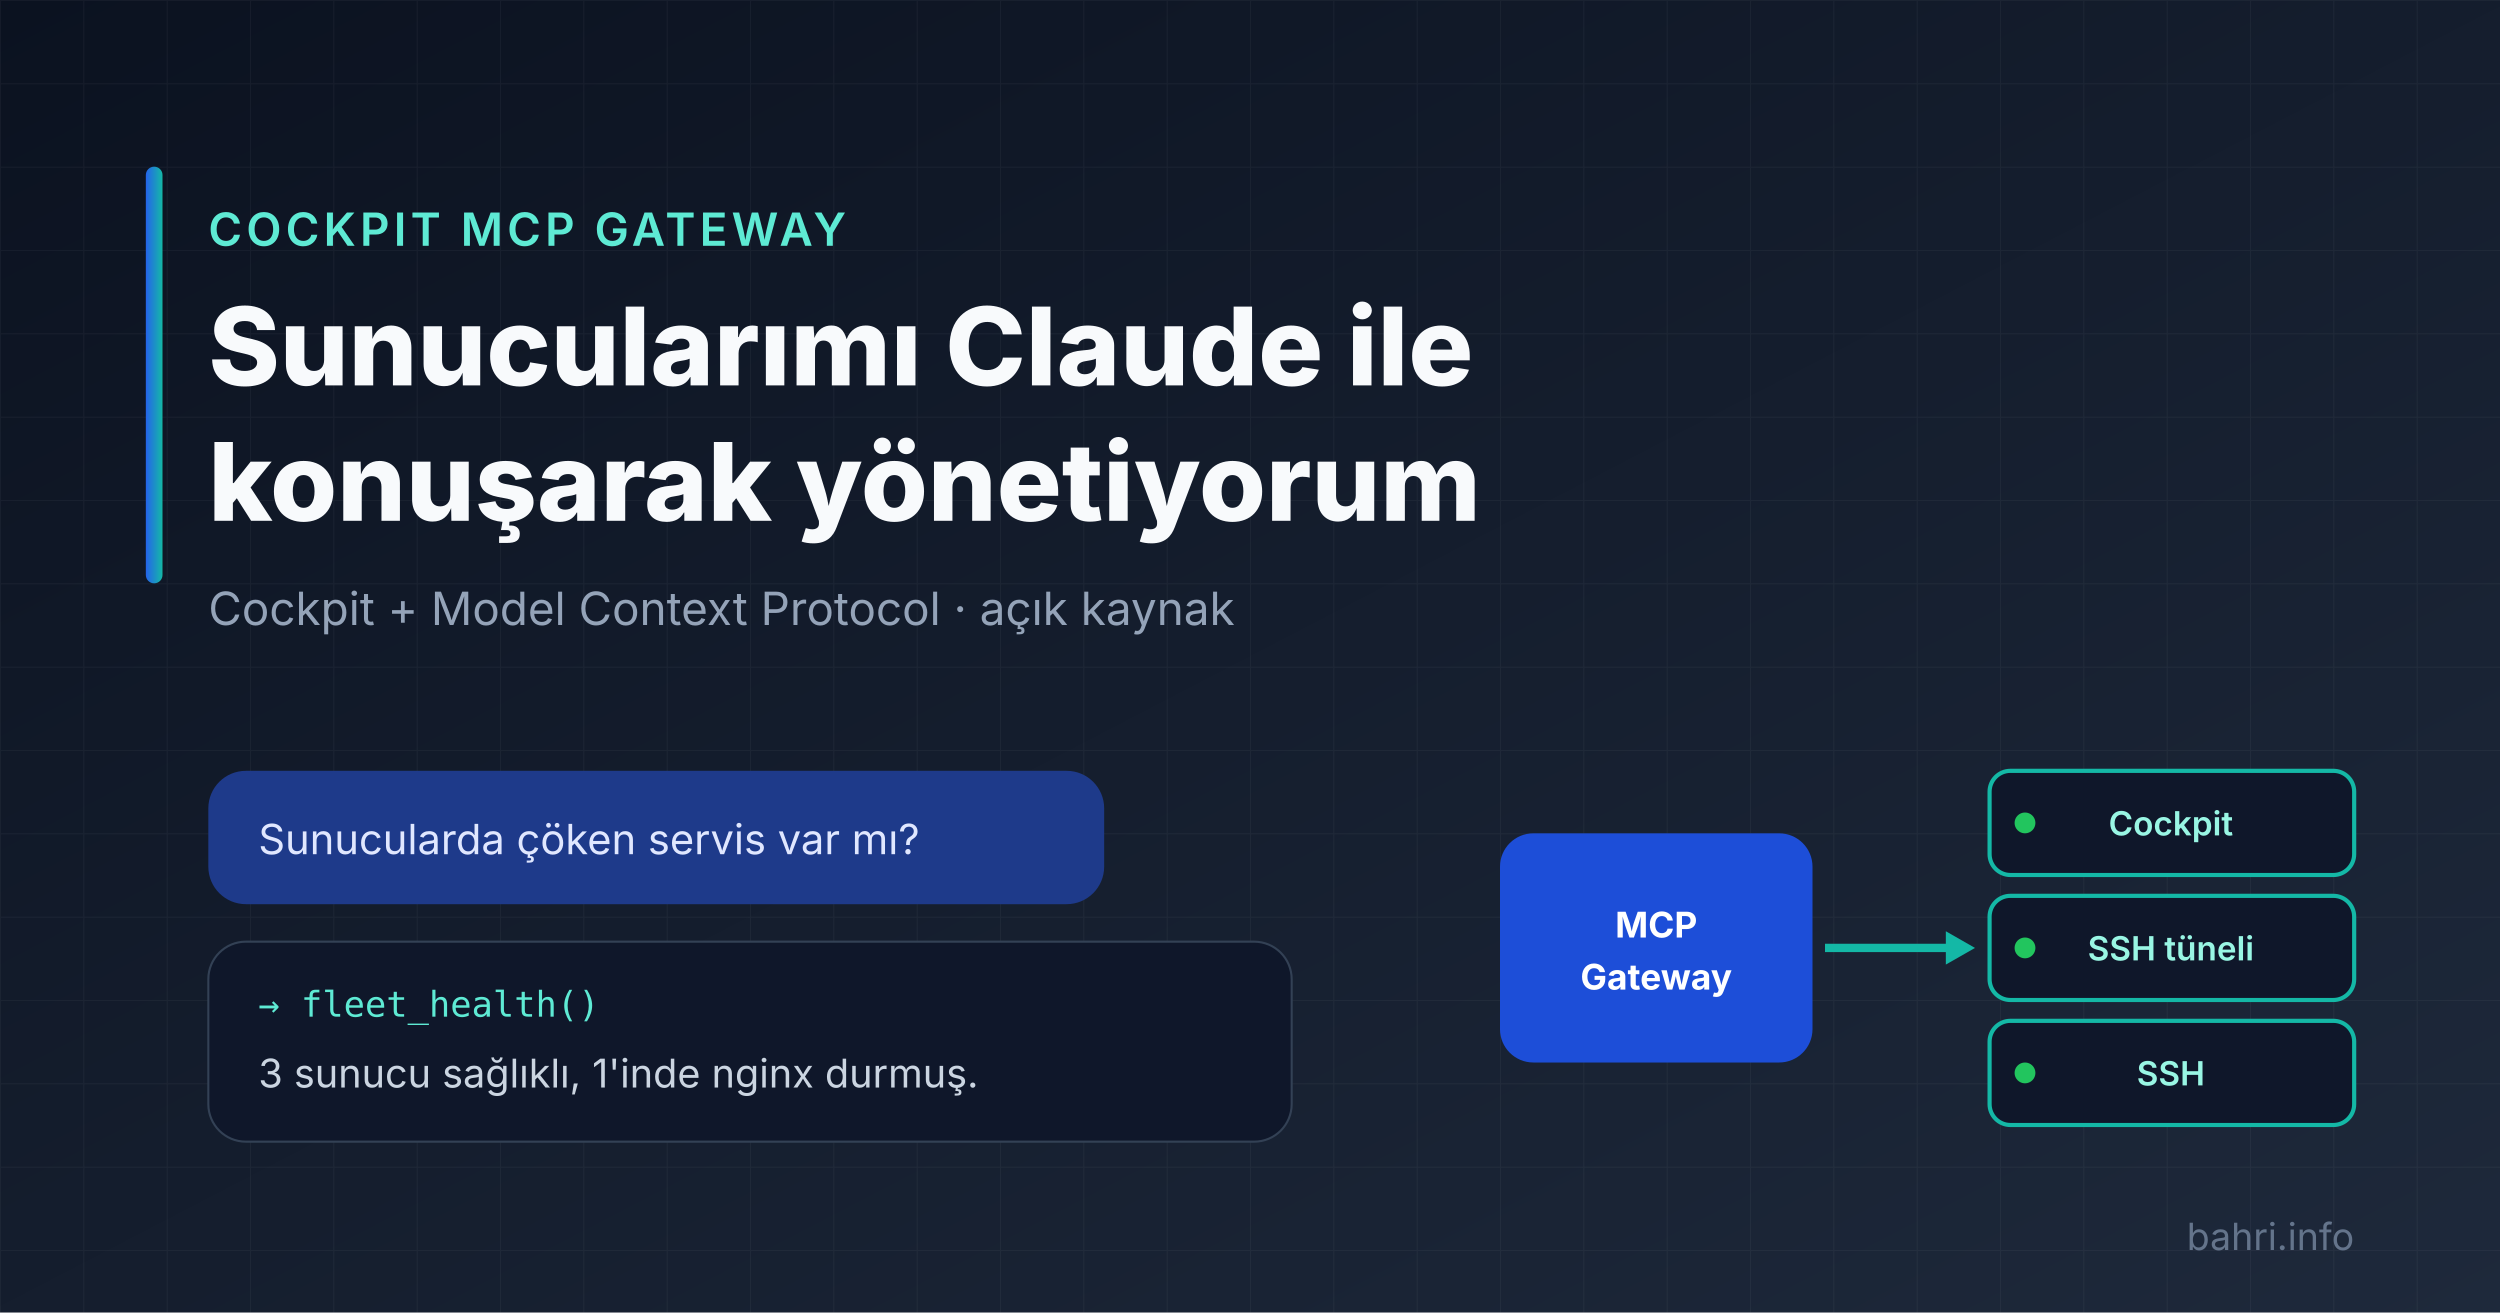
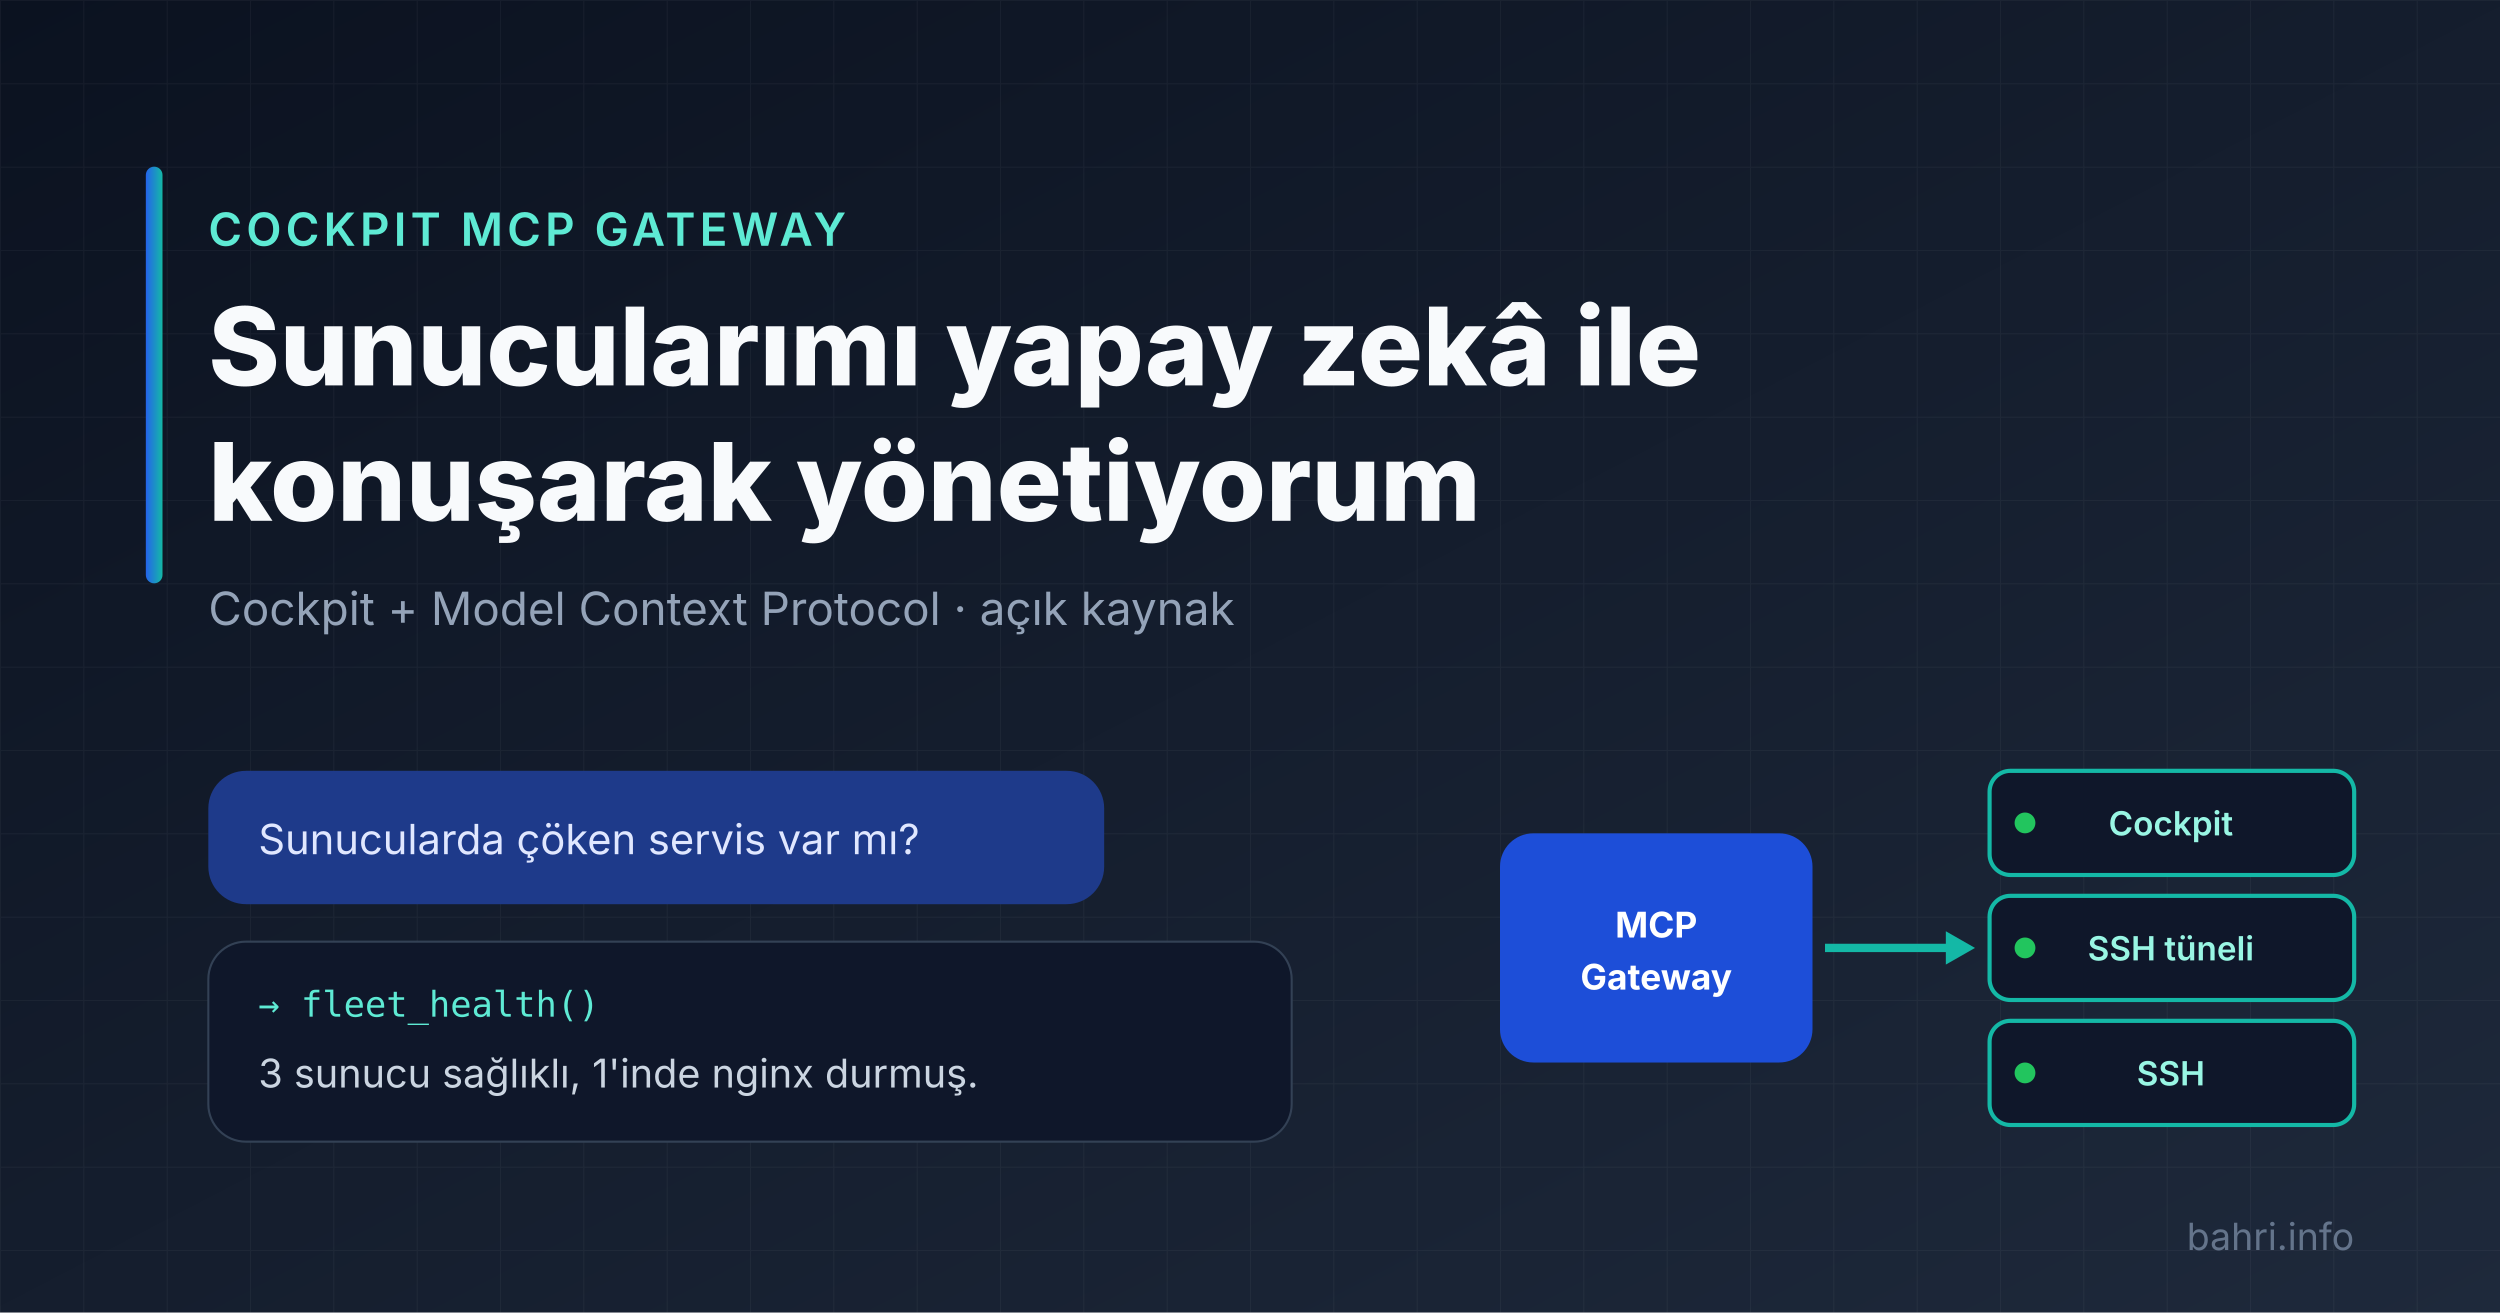
<svg xmlns="http://www.w3.org/2000/svg" width="1200" height="630" viewBox="0 0 1200 630" font-family="Inter, 'Segoe UI', Helvetica, Arial, sans-serif">
  <defs>
    <linearGradient id="bg" x1="0" y1="0" x2="1" y2="1">
      <stop offset="0" stop-color="#0b1220" />
      <stop offset="1" stop-color="#1e293b" />
    </linearGradient>
    <linearGradient id="glow" x1="0" y1="0" x2="1" y2="0">
      <stop offset="0" stop-color="#2563eb" />
      <stop offset="1" stop-color="#14b8a6" />
    </linearGradient>
    <pattern id="grid" width="40" height="40" patternUnits="userSpaceOnUse">
      <path d="M40 0H0V40" fill="none" stroke="#ffffff" stroke-opacity="0.04" />
    </pattern>
  </defs>
  <rect width="1200" height="630" fill="url(#bg)" />
  <rect width="1200" height="630" fill="url(#grid)" />
  <rect x="70" y="80" width="8" height="200" rx="4" fill="url(#glow)" />
  <text x="100" y="118" font-size="22" font-weight="600" fill="#5eead4" letter-spacing="2">COCKPIT MCP GATEWAY</text>
-   <text x="100" y="185" font-size="52" font-weight="800" fill="#f8fafc">Sunucularımı Claude ile</text>
+   <text x="100" y="185" font-size="52" font-weight="800" fill="#f8fafc">Sunucularımı yapay zekâ ile</text>
  <text x="100" y="250" font-size="52" font-weight="800" fill="#f8fafc">konuşarak yönetiyorum</text>
  <text x="100" y="300" font-size="22" fill="#94a3b8">Cockpit + Model Context Protocol · açık kaynak</text>
  <g>
    <rect x="100" y="370" width="430" height="64" rx="18" fill="#1e3a8a" />
    <text x="124" y="410" font-size="20" fill="#e0e7ff">Sunucularda çöken servis var mı?</text>
    <rect x="100" y="452" width="520" height="96" rx="18" fill="#0f172a" stroke="#334155" />
    <text x="124" y="488" font-size="17" fill="#5eead4" font-family="'JetBrains Mono', Menlo, monospace">→ fleet_health()</text>
    <text x="124" y="522" font-size="19" fill="#cbd5e1">3 sunucu sağlıklı, 1'inde nginx durmuş.</text>
  </g>
  <g font-size="17" font-weight="700" text-anchor="middle">
    <rect x="720" y="400" width="150" height="110" rx="16" fill="#1d4ed8" />
    <text x="795" y="450" fill="#fff">MCP</text>
    <text x="795" y="475" fill="#fff">Gateway</text>
    <path d="M876,455 L936,455" stroke="#14b8a6" stroke-width="4" />
    <path d="M934,447 L948,455 L934,463 z" fill="#14b8a6" />
    <g fill="#0f172a" stroke="#14b8a6" stroke-width="2">
      <rect x="955" y="370" width="175" height="50" rx="10" />
      <rect x="955" y="430" width="175" height="50" rx="10" />
      <rect x="955" y="490" width="175" height="50" rx="10" />
    </g>
    <g fill="#99f6e4" font-weight="600" font-size="16">
      <text x="1042" y="401">Cockpit</text>
      <text x="1042" y="461">SSH tüneli</text>
      <text x="1042" y="521">SSH</text>
    </g>
    <g fill="#22c55e">
      <circle cx="972" cy="395" r="5" />
      <circle cx="972" cy="455" r="5" />
      <circle cx="972" cy="515" r="5" />
    </g>
  </g>
  <text x="1130" y="600" text-anchor="end" font-size="18" fill="#64748b">bahri.info</text>
</svg>
